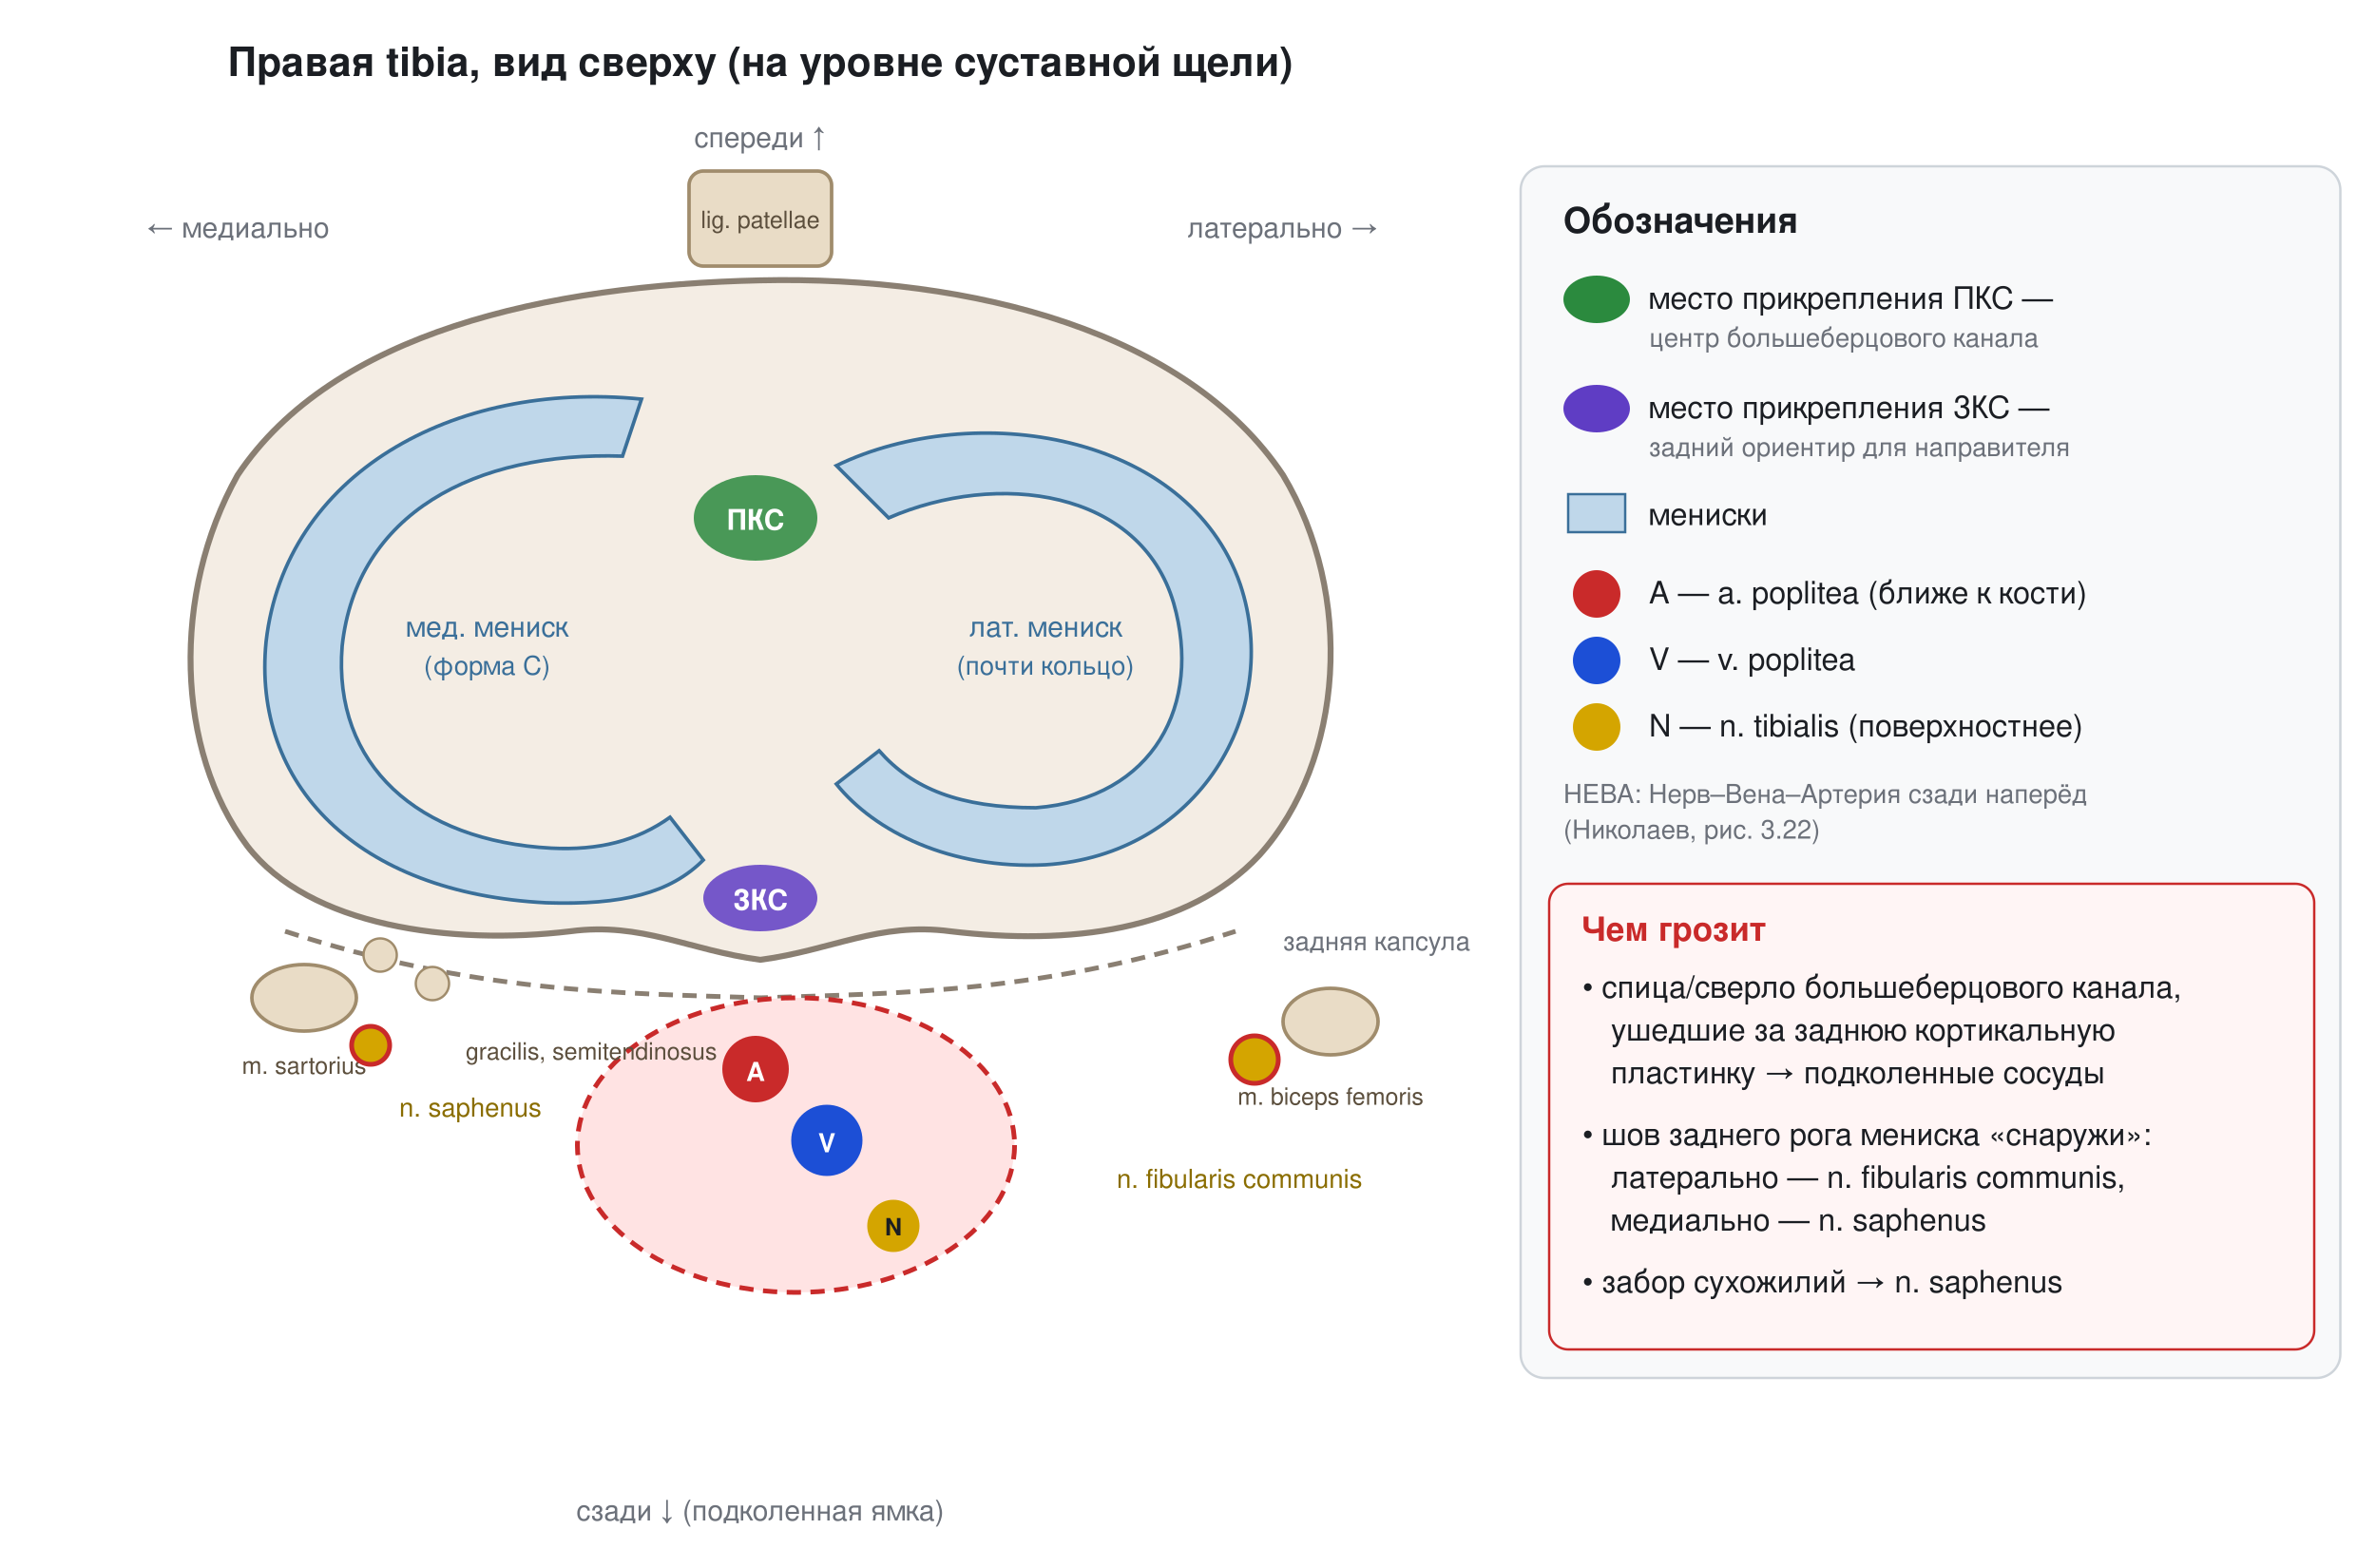
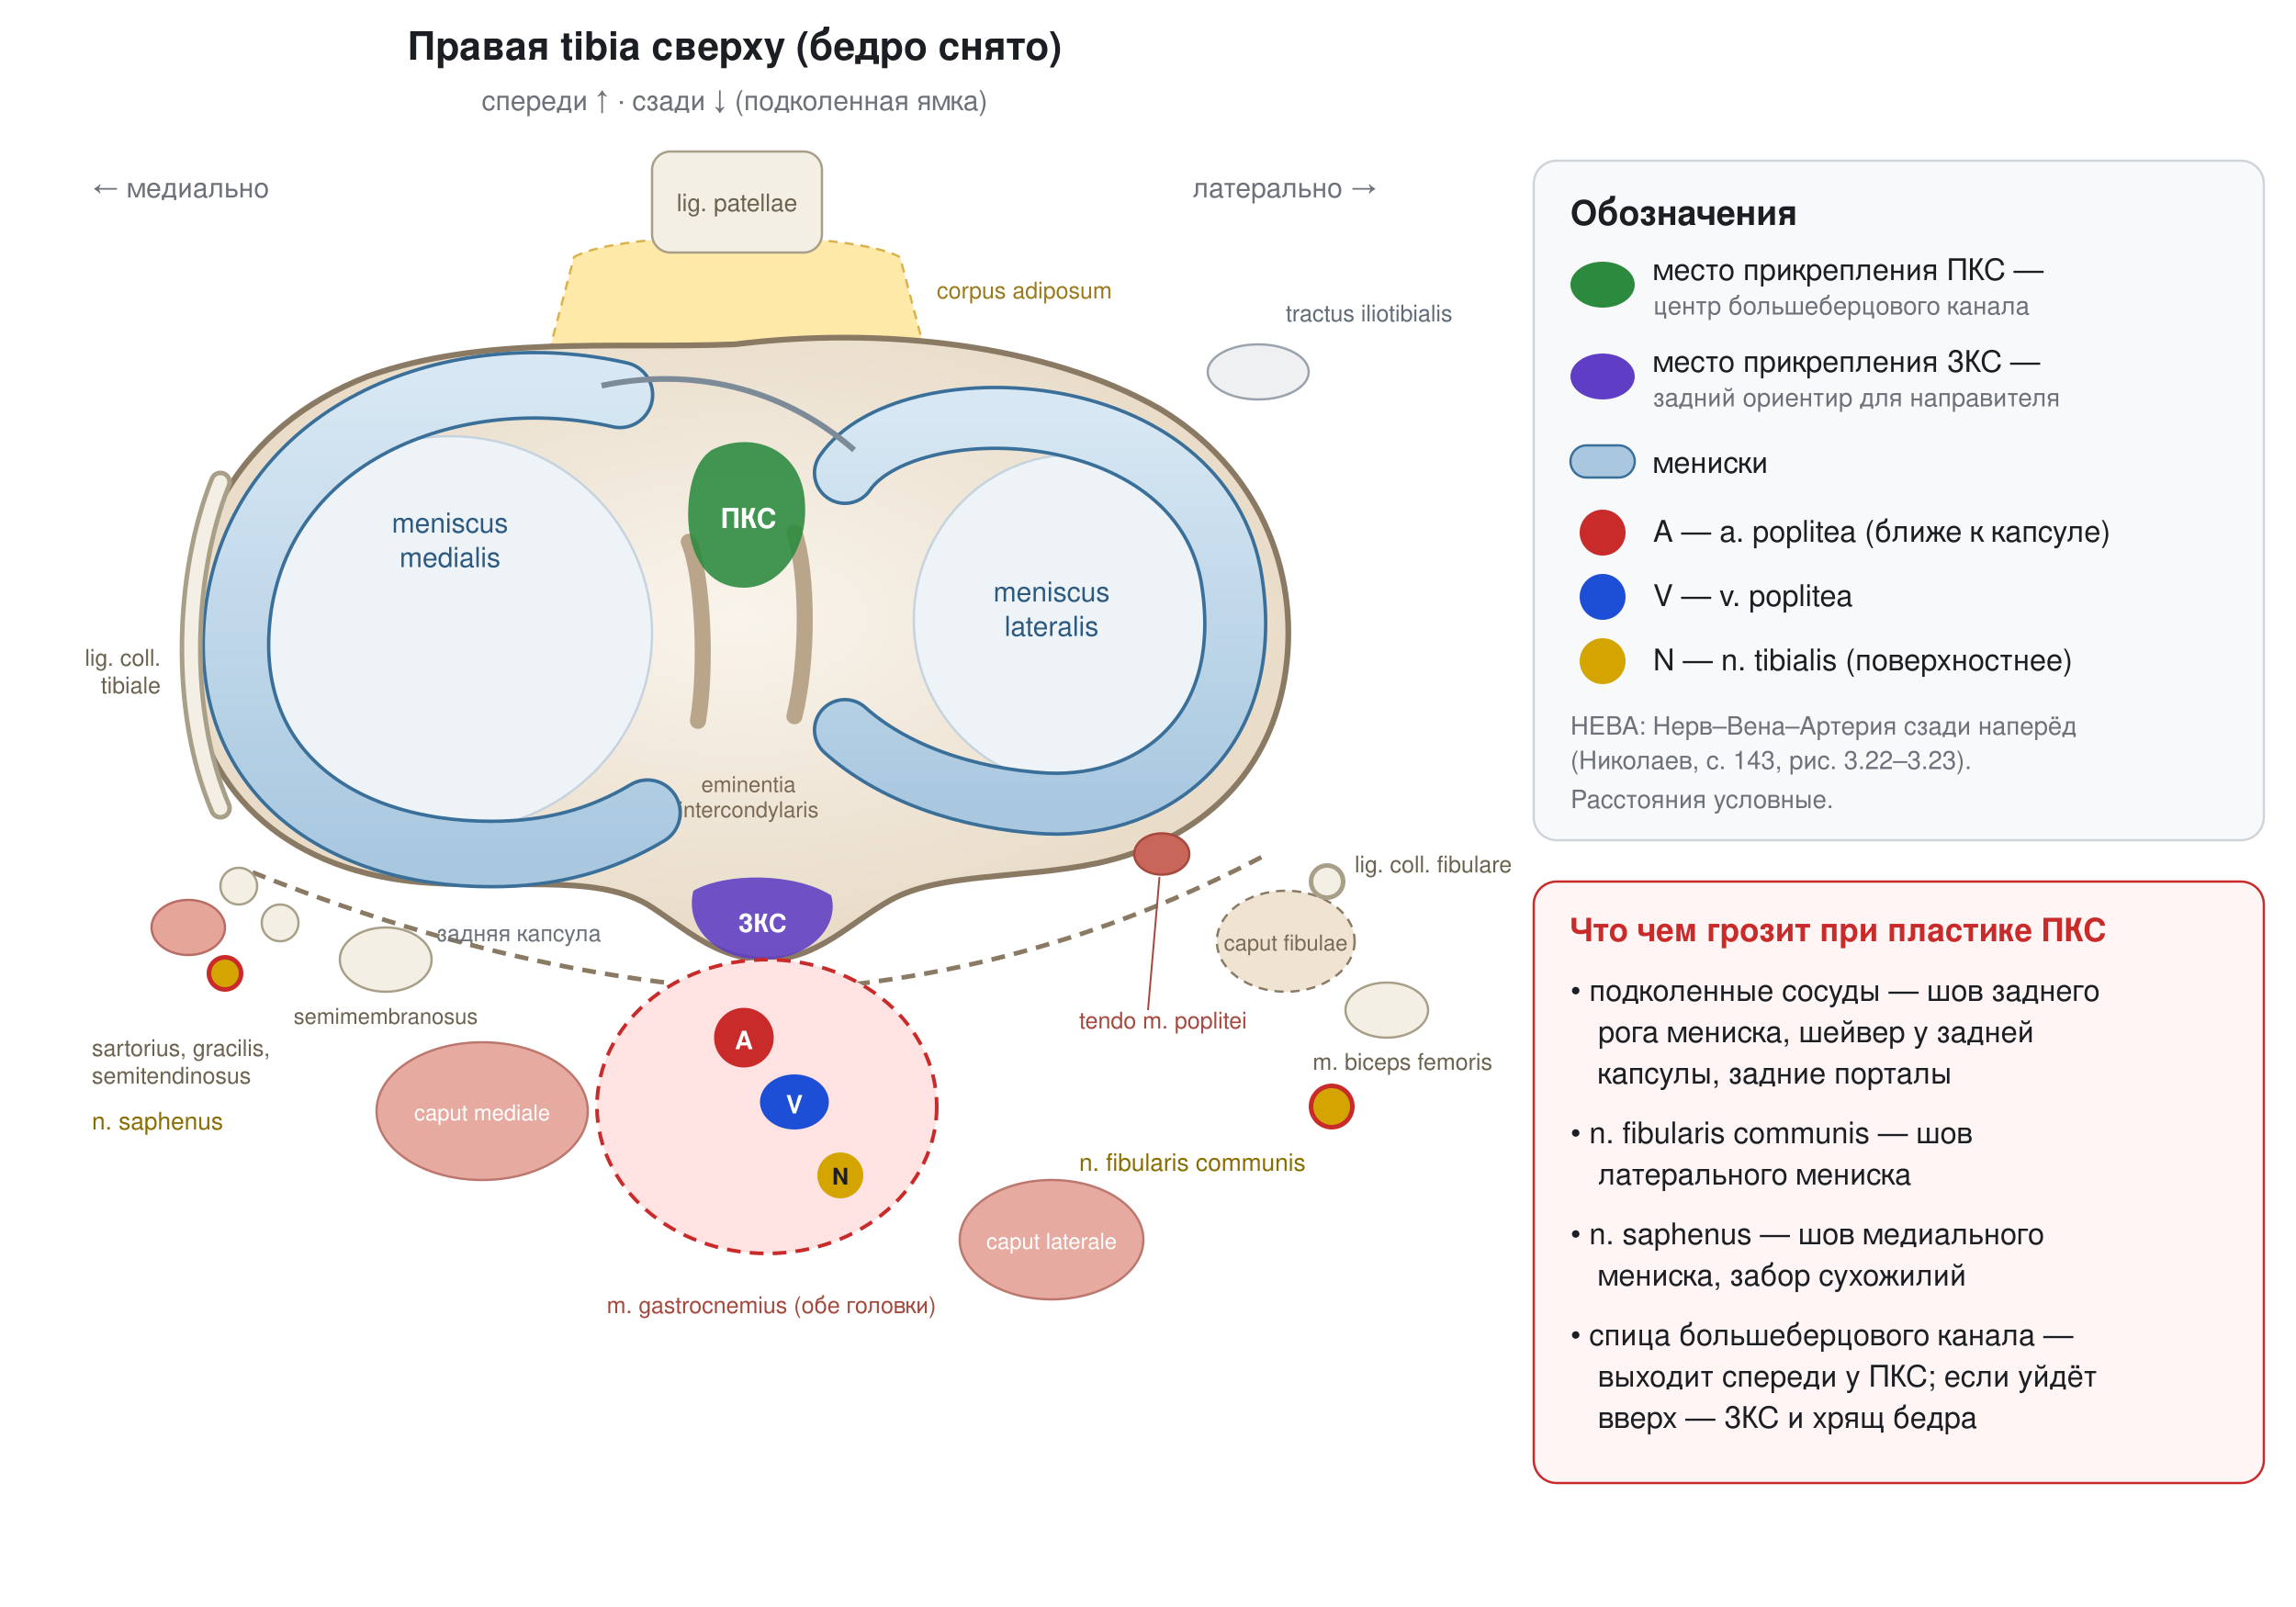
- <svg xmlns="http://www.w3.org/2000/svg" viewBox="0 0 1000 660" font-family="Helvetica, Arial, sans-serif" font-size="13">
-   <rect width="1000" height="660" fill="#ffffff" />
-   <text x="320" y="32" text-anchor="middle" font-size="17" font-weight="bold" fill="#1b1e23">Правая tibia, вид сверху (на уровне суставной щели)</text>
-   <text x="320" y="62" text-anchor="middle" font-size="12" fill="#6c717a">спереди ↑</text>
-   <text x="100" y="100" text-anchor="middle" font-size="12" fill="#6c717a">← медиально</text>
-   <text x="540" y="100" text-anchor="middle" font-size="12" fill="#6c717a">латерально →</text>
-   <text x="320" y="640" text-anchor="middle" font-size="12" fill="#6c717a">сзади ↓ (подколенная ямка)</text>
-   <rect x="290" y="72" width="60" height="40" rx="6" fill="#e9dcc6" stroke="#a08c6c" stroke-width="1.5" />
-   <text x="320" y="96" text-anchor="middle" font-size="10" fill="#5c4f3d">lig. patellae</text>
-   <path d="M320 118 C410 116 500 140 540 200 C570 250 566 320 530 360 C500 392 450 398 400 392 C370 388 350 400 320 404 C290 400 270 388 240 392 C190 398 130 390 104 356 C74 316 72 250 100 200 C140 140 230 120 320 118 Z" fill="#f4ede4" stroke="#8a7f72" stroke-width="2.5" />
-   <path d="M270 168 C190 160 120 200 112 270 C106 330 150 376 230 380 C262 381 282 376 296 362            L282 344 C268 354 252 358 232 357 C176 354 140 322 144 272 C150 216 200 190 262 192 Z" fill="#bfd7ea" stroke="#3a6f99" stroke-width="1.5" />
-   <text x="205" y="268" text-anchor="middle" font-size="12" fill="#3a6f99">мед. мениск</text>
-   <text x="205" y="284" text-anchor="middle" font-size="11" fill="#3a6f99">(форма C)</text>
-   <path d="M352 196 C410 168 500 182 522 246 C540 300 504 360 440 364 C400 366 368 350 352 330            L370 316 C384 332 404 340 436 340 C486 336 506 296 494 254 C480 206 420 198 374 218 Z" fill="#bfd7ea" stroke="#3a6f99" stroke-width="1.5" />
-   <text x="440" y="268" text-anchor="middle" font-size="12" fill="#3a6f99">лат. мениск</text>
-   <text x="440" y="284" text-anchor="middle" font-size="11" fill="#3a6f99">(почти кольцо)</text>
-   <ellipse cx="318" cy="218" rx="26" ry="18" fill="#2b8a3e" opacity="0.85" />
-   <text x="318" y="223" text-anchor="middle" fill="#ffffff" font-weight="bold" font-size="12">ПКС</text>
-   <ellipse cx="320" cy="378" rx="24" ry="14" fill="#5f3dc4" opacity="0.85" />
-   <text x="320" y="383" text-anchor="middle" fill="#ffffff" font-weight="bold" font-size="12">ЗКС</text>
-   <path d="M120 392 C200 418 260 418 320 420 C380 418 440 418 520 392" fill="none" stroke="#8a7f72" stroke-width="2" stroke-dasharray="6 4" />
-   <text x="540" y="400" font-size="11" fill="#6c717a">задняя капсула</text>
-   <ellipse cx="335" cy="482" rx="92" ry="62" fill="#ffe3e3" stroke="#c92a2a" stroke-width="2" stroke-dasharray="6 4" />
-   <circle cx="318" cy="450" r="14" fill="#c92a2a" />
-   <text x="318" y="455" text-anchor="middle" fill="#ffffff" font-size="11" font-weight="bold">A</text>
-   <circle cx="348" cy="480" r="15" fill="#1c4fd6" />
-   <text x="348" y="485" text-anchor="middle" fill="#ffffff" font-size="11" font-weight="bold">V</text>
-   <circle cx="376" cy="516" r="11" fill="#d4a500" />
-   <text x="376" y="520" text-anchor="middle" fill="#1b1e23" font-size="10" font-weight="bold">N</text>
-   <ellipse cx="560" cy="430" rx="20" ry="14" fill="#e9dcc6" stroke="#a08c6c" stroke-width="1.5" />
-   <text x="560" y="465" text-anchor="middle" font-size="10" fill="#5c4f3d">m. biceps femoris</text>
-   <circle cx="528" cy="446" r="10" fill="#d4a500" stroke="#c92a2a" stroke-width="2" />
-   <text x="470" y="500" font-size="11" fill="#8a6d00">n. fibularis communis</text>
-   <ellipse cx="128" cy="420" rx="22" ry="14" fill="#e9dcc6" stroke="#a08c6c" stroke-width="1.5" />
-   <text x="128" y="452" text-anchor="middle" font-size="10" fill="#5c4f3d">m. sartorius</text>
-   <circle cx="156" cy="440" r="8" fill="#d4a500" stroke="#c92a2a" stroke-width="2" />
-   <text x="168" y="470" font-size="11" fill="#8a6d00">n. saphenus</text>
-   <circle cx="160" cy="402" r="7" fill="#e9dcc6" stroke="#a08c6c" />
-   <circle cx="182" cy="414" r="7" fill="#e9dcc6" stroke="#a08c6c" />
-   <text x="196" y="446" font-size="10" fill="#5c4f3d">gracilis, semitendinosus</text>
-   <rect x="640" y="70" width="345" height="510" rx="10" fill="#f8f9fa" stroke="#ced4da" />
-   <text x="658" y="98" font-size="15" font-weight="bold" fill="#1b1e23">Обозначения</text>
-   <ellipse cx="672" cy="126" rx="14" ry="10" fill="#2b8a3e" />
-   <text x="694" y="130" fill="#1b1e23">место прикрепления ПКС —</text>
-   <text x="694" y="146" font-size="11" fill="#6c717a">центр большеберцового канала</text>
-   <ellipse cx="672" cy="172" rx="14" ry="10" fill="#5f3dc4" />
-   <text x="694" y="176" fill="#1b1e23">место прикрепления ЗКС —</text>
-   <text x="694" y="192" font-size="11" fill="#6c717a">задний ориентир для направителя</text>
-   <rect x="660" y="208" width="24" height="16" fill="#bfd7ea" stroke="#3a6f99" />
-   <text x="694" y="221" fill="#1b1e23">мениски</text>
-   <circle cx="672" cy="250" r="10" fill="#c92a2a" />
-   <text x="694" y="254" fill="#1b1e23">A — a. poplitea (ближе к кости)</text>
-   <circle cx="672" cy="278" r="10" fill="#1c4fd6" />
-   <text x="694" y="282" fill="#1b1e23">V — v. poplitea</text>
-   <circle cx="672" cy="306" r="10" fill="#d4a500" />
-   <text x="694" y="310" fill="#1b1e23">N — n. tibialis (поверхностнее)</text>
-   <text x="658" y="338" font-size="11" fill="#6c717a">НЕВА: Нерв–Вена–Артерия сзади наперёд</text>
-   <text x="658" y="353" font-size="11" fill="#6c717a">(Николаев, рис. 3.22)</text>
-   <rect x="652" y="372" width="322" height="196" rx="8" fill="#fff5f5" stroke="#c92a2a" />
-   <text x="666" y="396" font-size="14" font-weight="bold" fill="#c92a2a">Чем грозит</text>
-   <text x="666" y="420" fill="#1b1e23">• спица/сверло большеберцового канала,</text>
-   <text x="678" y="438" fill="#1b1e23">ушедшие за заднюю кортикальную</text>
-   <text x="678" y="456" fill="#1b1e23">пластинку → подколенные сосуды</text>
-   <text x="666" y="482" fill="#1b1e23">• шов заднего рога мениска «снаружи»:</text>
-   <text x="678" y="500" fill="#1b1e23">латерально — n. fibularis communis,</text>
-   <text x="678" y="518" fill="#1b1e23">медиально — n. saphenus</text>
-   <text x="666" y="544" fill="#1b1e23">• забор сухожилий → n. saphenus</text>
+ <svg xmlns="http://www.w3.org/2000/svg" viewBox="0 0 1000 700" font-family="Helvetica, Arial, sans-serif" font-size="13">
+   <defs>
+     <radialGradient id="plateau" cx="50%" cy="45%" r="60%">
+       <stop offset="0" stop-color="#f9f4ec" />
+       <stop offset="1" stop-color="#e6d8c3" />
+     </radialGradient>
+     <linearGradient id="men" x1="0" y1="0" x2="0" y2="1">
+       <stop offset="0" stop-color="#d7e7f3" />
+       <stop offset="1" stop-color="#a9c8e0" />
+     </linearGradient>
+   </defs>
+   <rect width="1000" height="700" fill="#ffffff" />
+   <text x="320" y="26" text-anchor="middle" font-size="17" font-weight="bold" fill="#1b1e23">Правая tibia сверху (бедро снято)</text>
+   <text x="320" y="48" text-anchor="middle" font-size="12" fill="#6c717a">спереди ↑ · сзади ↓ (подколенная ямка)</text>
+   <text x="40" y="86" font-size="12" fill="#6c717a">← медиально</text>
+   <text x="600" y="86" text-anchor="end" font-size="12" fill="#6c717a">латерально →</text>
+   <path d="M250 112 C270 100 370 100 392 112 L402 150 C370 160 272 160 240 150 Z" fill="#ffe9a8" stroke="#d9b24c" stroke-dasharray="4 3" />
+   <rect x="284" y="66" width="74" height="44" rx="8" fill="#f3efe4" stroke="#a89f88" />
+   <text x="321" y="92" text-anchor="middle" font-size="10.5" fill="#6b624f">lig. patellae</text>
+   <text x="408" y="130" font-size="10" fill="#9a7a1c">corpus adiposum</text>
+   <ellipse cx="548" cy="162" rx="22" ry="12" fill="#eef0f2" stroke="#9aa3ad" />
+   <text x="560" y="140" font-size="10" fill="#5f6b77">tractus iliotibialis</text>
+   <path d="M320 150 C384 142 456 150 505 178 C548 204 566 248 560 292 C554 336 524 366 478 376            C444 383 410 380 388 392 C370 402 356 418 334 418 C312 418 298 404 282 394            C258 380 220 388 180 384 C124 378 86 344 82 290 C78 234 104 186 160 164            C210 146 266 152 320 150 Z" fill="url(#plateau)" stroke="#8a7a64" stroke-width="2.5" />
+   <ellipse cx="196" cy="276" rx="88" ry="86" fill="#eef3f7" stroke="#c5d3de" stroke-width="1" />
+   <ellipse cx="468" cy="270" rx="70" ry="72" fill="#eef3f7" stroke="#c5d3de" stroke-width="1" />
+   <path d="M300 236 C306 250 308 290 304 314" fill="none" stroke="#b9a68a" stroke-width="7" stroke-linecap="round" />
+   <path d="M346 232 C352 250 352 288 346 312" fill="none" stroke="#b9a68a" stroke-width="7" stroke-linecap="round" />
+   <text x="326" y="345" text-anchor="middle" font-size="9.5" fill="#7a6a54">eminentia</text>
+   <text x="326" y="356" text-anchor="middle" font-size="9.5" fill="#7a6a54">intercondylaris</text>
+   <path d="M270 172 C200 156 116 186 104 264 C94 334 146 372 214 372 C240 372 262 366 282 354" fill="none" stroke="#3a6f99" stroke-width="30" stroke-linecap="round" />
+   <path d="M270 172 C200 156 116 186 104 264 C94 334 146 372 214 372 C240 372 262 366 282 354" fill="none" stroke="url(#men)" stroke-width="27" stroke-linecap="round" />
+   <path d="M368 206 C394 168 520 170 536 250 C548 318 504 352 456 350 C420 348 388 336 368 318" fill="none" stroke="#3a6f99" stroke-width="28" stroke-linecap="round" />
+   <path d="M368 206 C394 168 520 170 536 250 C548 318 504 352 456 350 C420 348 388 336 368 318" fill="none" stroke="url(#men)" stroke-width="25" stroke-linecap="round" />
+   <path d="M262 168 C300 160 340 168 372 196" fill="none" stroke="#7d8b99" stroke-width="2.5" />
+   <text x="196" y="232" text-anchor="middle" font-size="12" fill="#2d5a80">meniscus</text>
+   <text x="196" y="247" text-anchor="middle" font-size="12" fill="#2d5a80">medialis</text>
+   <text x="458" y="262" text-anchor="middle" font-size="12" fill="#2d5a80">meniscus</text>
+   <text x="458" y="277" text-anchor="middle" font-size="12" fill="#2d5a80">lateralis</text>
+   <path d="M310 196 C326 188 346 194 350 214 C354 238 340 256 324 256 C306 256 298 238 300 218 C301 208 304 200 310 196 Z" fill="#2b8a3e" opacity="0.88" />
+   <text x="326" y="230" text-anchor="middle" fill="#ffffff" font-weight="bold" font-size="12">ПКС</text>
+   <path d="M302 388 C316 380 346 380 362 390 C366 404 352 418 332 418 C312 418 298 404 302 388 Z" fill="#5f3dc4" opacity="0.88" />
+   <text x="332" y="406" text-anchor="middle" fill="#ffffff" font-weight="bold" font-size="11">ЗКС</text>
+   <path d="M96 210 C80 250 78 310 96 352" fill="none" stroke="#a89f88" stroke-width="10" stroke-linecap="round" />
+   <path d="M96 210 C80 250 78 310 96 352" fill="none" stroke="#f3efe4" stroke-width="6" stroke-linecap="round" />
+   <text x="70" y="290" text-anchor="end" font-size="10" fill="#6b624f">lig. coll.</text>
+   <text x="70" y="302" text-anchor="end" font-size="10" fill="#6b624f">tibiale</text>
+   <path d="M110 380 C190 412 262 428 334 432 C410 428 480 410 552 372" fill="none" stroke="#8a7a64" stroke-width="2" stroke-dasharray="6 4" />
+   <text x="226" y="410" text-anchor="middle" font-size="10" fill="#6c717a">задняя капсула</text>
+   <ellipse cx="506" cy="372" rx="12" ry="9" fill="#c8665a" stroke="#a5493e" />
+   <text x="470" y="448" font-size="10" fill="#a5493e">tendo m. poplitei</text>
+   <line x1="500" y1="440" x2="505" y2="382" stroke="#a5493e" stroke-width="0.8" />
+   <ellipse cx="560" cy="410" rx="30" ry="22" fill="#efe4d2" stroke="#8a7a64" stroke-dasharray="4 3" />
+   <text x="560" y="414" text-anchor="middle" font-size="9.5" fill="#7a6a54">caput fibulae</text>
+   <circle cx="578" cy="384" r="7" fill="#f3efe4" stroke="#a89f88" stroke-width="2" />
+   <text x="590" y="380" font-size="10" fill="#6b624f">lig. coll. fibulare</text>
+   <ellipse cx="604" cy="440" rx="18" ry="12" fill="#f3efe4" stroke="#a89f88" />
+   <text x="650" y="466" text-anchor="end" font-size="10" fill="#6b624f">m. biceps femoris</text>
+   <circle cx="580" cy="482" r="9" fill="#d4a500" stroke="#c92a2a" stroke-width="2" />
+   <text x="470" y="510" font-size="10.5" fill="#8a6d00">n. fibularis communis</text>
+   <ellipse cx="210" cy="484" rx="46" ry="30" fill="#de8e80" opacity="0.75" stroke="#a5493e" />
+   <text x="210" y="488" text-anchor="middle" font-size="9.5" fill="#ffffff">caput mediale</text>
+   <ellipse cx="458" cy="540" rx="40" ry="26" fill="#de8e80" opacity="0.75" stroke="#a5493e" />
+   <text x="458" y="544" text-anchor="middle" font-size="9.5" fill="#ffffff">caput laterale</text>
+   <text x="336" y="572" text-anchor="middle" font-size="10" fill="#a5493e">m. gastrocnemius (обе головки)</text>
+   <ellipse cx="334" cy="482" rx="74" ry="64" fill="#ffe3e3" stroke="#c92a2a" stroke-width="1.6" stroke-dasharray="6 4" />
+   <circle cx="324" cy="452" r="13" fill="#c92a2a" />
+   <text x="324" y="457" text-anchor="middle" fill="#fff" font-size="11" font-weight="bold">A</text>
+   <ellipse cx="346" cy="480" rx="15" ry="12" fill="#1c4fd6" />
+   <text x="346" y="485" text-anchor="middle" fill="#fff" font-size="11" font-weight="bold">V</text>
+   <circle cx="366" cy="512" r="10" fill="#d4a500" />
+   <text x="366" y="516" text-anchor="middle" fill="#1b1e23" font-size="10" font-weight="bold">N</text>
+   <ellipse cx="168" cy="418" rx="20" ry="14" fill="#f3efe4" stroke="#a89f88" />
+   <text x="168" y="446" text-anchor="middle" font-size="9.5" fill="#6b624f">semimembranosus</text>
+   <circle cx="122" cy="402" r="8" fill="#f3efe4" stroke="#a89f88" />
+   <circle cx="104" cy="386" r="8" fill="#f3efe4" stroke="#a89f88" />
+   <ellipse cx="82" cy="404" rx="16" ry="12" fill="#de8e80" opacity="0.8" stroke="#a5493e" />
+   <circle cx="98" cy="424" r="7" fill="#d4a500" stroke="#c92a2a" stroke-width="2" />
+   <text x="40" y="460" font-size="10" fill="#6b624f">sartorius, gracilis,</text>
+   <text x="40" y="472" font-size="10" fill="#6b624f">semitendinosus</text>
+   <text x="40" y="492" font-size="10.5" fill="#8a6d00">n. saphenus</text>
+   <g transform="translate(668 70)">
+     <rect x="0" y="0" width="318" height="296" rx="10" fill="#f8f9fa" stroke="#ced4da" />
+     <text x="16" y="28" font-size="15" font-weight="bold" fill="#1b1e23">Обозначения</text>
+     <ellipse cx="30" cy="54" rx="14" ry="10" fill="#2b8a3e" />
+     <text x="52" y="52" fill="#1b1e23">место прикрепления ПКС —</text>
+     <text x="52" y="67" font-size="11" fill="#6c717a">центр большеберцового канала</text>
+     <ellipse cx="30" cy="94" rx="14" ry="10" fill="#5f3dc4" />
+     <text x="52" y="92" fill="#1b1e23">место прикрепления ЗКС —</text>
+     <text x="52" y="107" font-size="11" fill="#6c717a">задний ориентир для направителя</text>
+     <rect x="16" y="124" width="28" height="14" rx="7" fill="#a9c8e0" stroke="#3a6f99" />
+     <text x="52" y="136" fill="#1b1e23">мениски</text>
+     <circle cx="30" cy="162" r="10" fill="#c92a2a" />
+     <text x="52" y="166" fill="#1b1e23">A — a. poplitea (ближе к капсуле)</text>
+     <circle cx="30" cy="190" r="10" fill="#1c4fd6" />
+     <text x="52" y="194" fill="#1b1e23">V — v. poplitea</text>
+     <circle cx="30" cy="218" r="10" fill="#d4a500" />
+     <text x="52" y="222" fill="#1b1e23">N — n. tibialis (поверхностнее)</text>
+     <text x="16" y="250" font-size="11" fill="#6c717a">НЕВА: Нерв–Вена–Артерия сзади наперёд</text>
+     <text x="16" y="265" font-size="11" fill="#6c717a">(Николаев, с. 143, рис. 3.22–3.23).</text>
+     <text x="16" y="282" font-size="11" fill="#6c717a">Расстояния условные.</text>
+   </g>
+   <g transform="translate(668 384)">
+     <rect x="0" y="0" width="318" height="262" rx="10" fill="#fff5f5" stroke="#c92a2a" />
+     <text x="16" y="26" font-size="14" font-weight="bold" fill="#c92a2a">Что чем грозит при пластике ПКС</text>
+     <text x="16" y="52" fill="#1b1e23">• подколенные сосуды — шов заднего</text>
+     <text x="28" y="70" fill="#1b1e23">рога мениска, шейвер у задней</text>
+     <text x="28" y="88" fill="#1b1e23">капсулы, задние порталы</text>
+     <text x="16" y="114" fill="#1b1e23">• n. fibularis communis — шов</text>
+     <text x="28" y="132" fill="#1b1e23">латерального мениска</text>
+     <text x="16" y="158" fill="#1b1e23">• n. saphenus — шов медиального</text>
+     <text x="28" y="176" fill="#1b1e23">мениска, забор сухожилий</text>
+     <text x="16" y="202" fill="#1b1e23">• спица большеберцового канала —</text>
+     <text x="28" y="220" fill="#1b1e23">выходит спереди у ПКС; если уйдёт</text>
+     <text x="28" y="238" fill="#1b1e23">вверх — ЗКС и хрящ бедра</text>
+   </g>
</svg>
